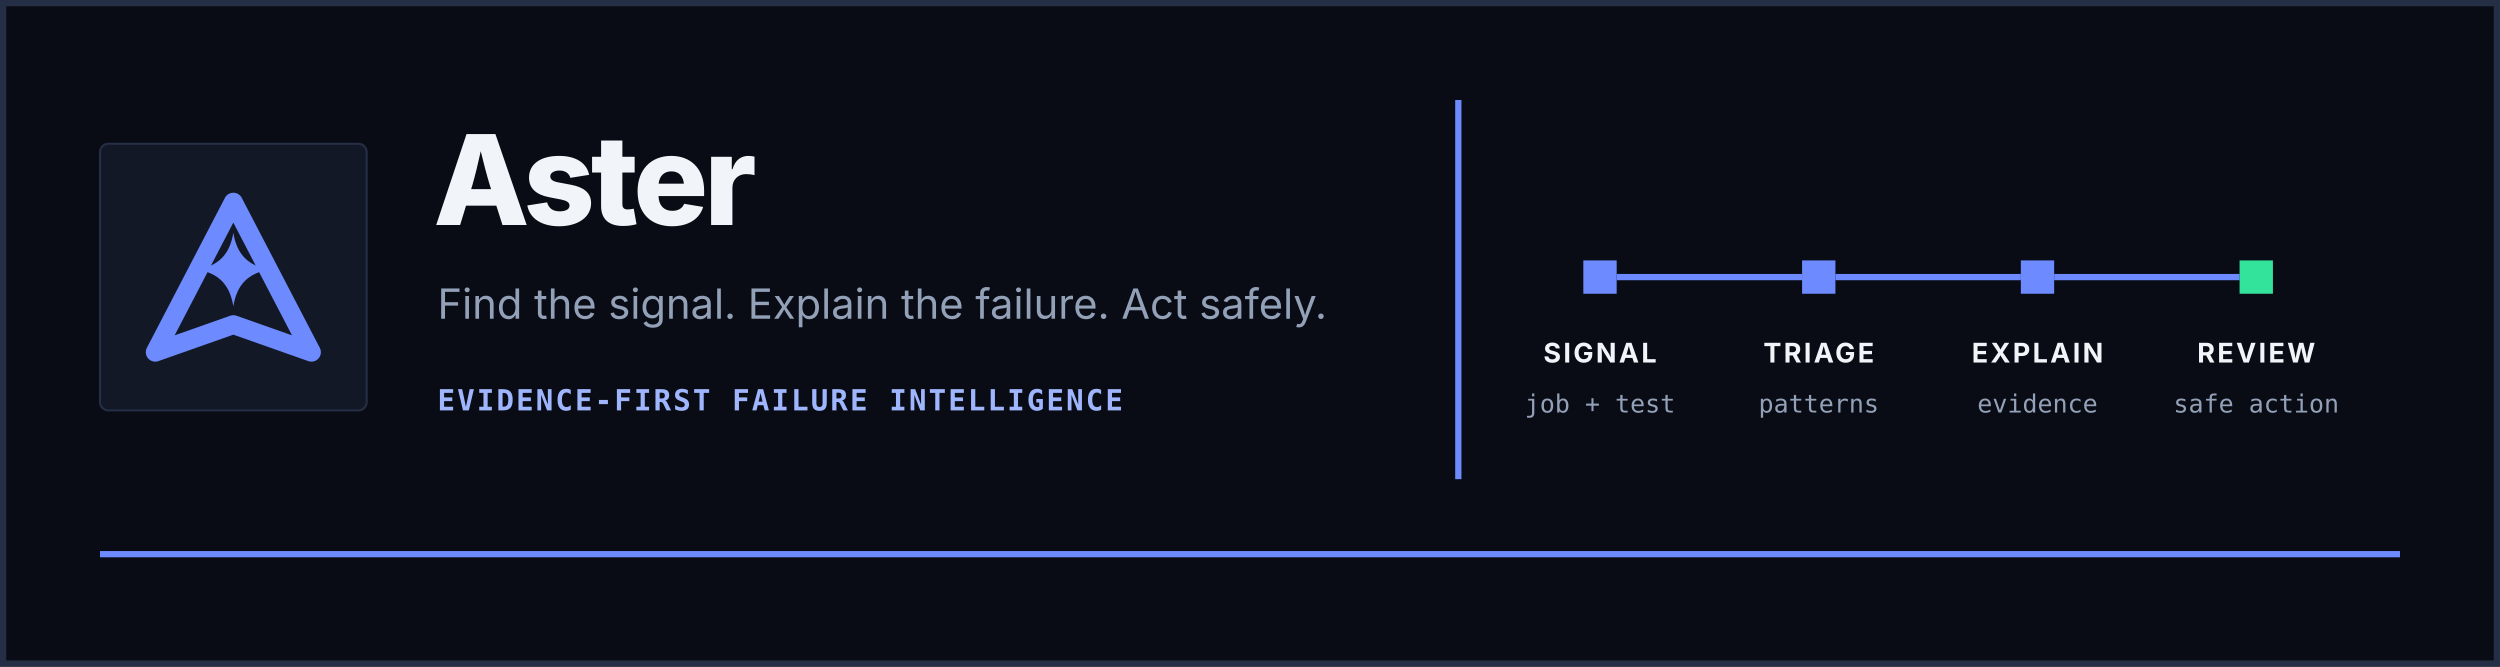
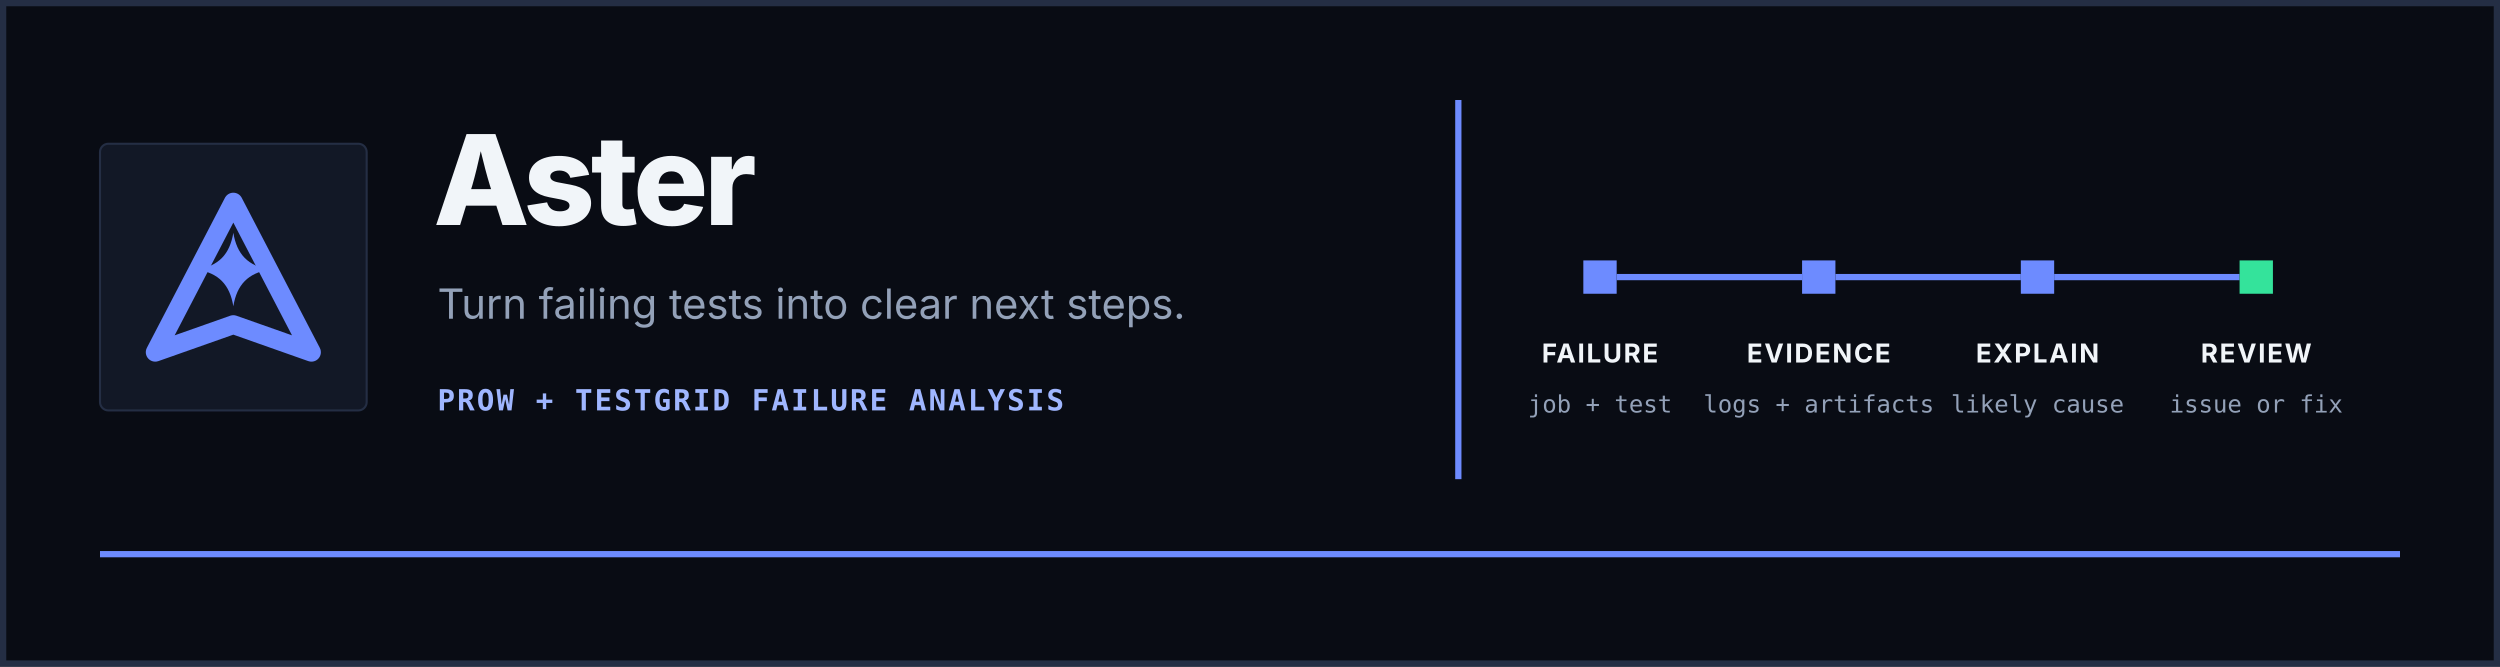
<svg xmlns="http://www.w3.org/2000/svg" width="1200" height="320" viewBox="0 0 1200 320" role="img" aria-labelledby="title desc">
  <rect width="1200" height="320" fill="#090c14" />
  <rect x="1.5" y="1.5" width="1197" height="317" fill="none" stroke="#242e44" stroke-width="3" />
  <rect x="48" y="69" width="128" height="128" rx="4" fill="#121826" stroke="#242e44" />
  <g transform="translate(53.2 78.9) scale(4.9)" color="#6d8bff">
    <path d="M12 3.7 19.65 18.4 12 15.7l-7.65 2.7L12 3.7Z" fill="none" stroke="currentColor" stroke-width="1.85" stroke-linejoin="round" />
    <path d="M12 6.7c.35 2.13 1.45 3.25 3.55 3.6-2.1.35-3.2 1.47-3.55 3.6-.35-2.13-1.45-3.25-3.55-3.6 2.1-.35 3.2-1.47 3.55-3.6Z" fill="currentColor" />
  </g>
  <text x="208" y="108" fill="#f1f5f9" font-family="Inter,Arial,sans-serif" font-size="60" font-weight="760" letter-spacing="-2">Aster</text>
-   <text x="210" y="153" fill="#93a1b8" font-family="Inter,Arial,sans-serif" font-size="20">Find the signal. Explain the failure. Act safely.</text>
-   <text x="210" y="197" fill="#9fb6ff" font-family="ui-monospace,SFMono-Regular,Menlo,monospace" font-size="14" font-weight="700" letter-spacing="1.0">EVIDENCE-FIRST FAILURE INTELLIGENCE</text>
+   <text x="210" y="153" fill="#93a1b8" font-family="Inter,Arial,sans-serif" font-size="20">Turn failing tests into clear next steps.</text>
+   <text x="210" y="197" fill="#9fb6ff" font-family="ui-monospace,SFMono-Regular,Menlo,monospace" font-size="14" font-weight="700" letter-spacing="1">PROW + TESTGRID FAILURE ANALYSIS</text>
  <line x1="700" y1="48" x2="700" y2="230" stroke="#6d8bff" stroke-width="3" />
  <line x1="48" y1="266" x2="1152" y2="266" stroke="#6d8bff" stroke-width="3" />
  <line x1="776" y1="133" x2="865" y2="133" stroke="#6d8bff" stroke-width="3" />
  <line x1="881" y1="133" x2="970" y2="133" stroke="#6d8bff" stroke-width="3" />
  <line x1="986" y1="133" x2="1075" y2="133" stroke="#6d8bff" stroke-width="3" />
  <rect x="760" y="125" width="16" height="16" fill="#6d8bff" />
-   <text x="768" y="174" text-anchor="middle" fill="#f1f5f9" font-family="Inter,Arial,sans-serif" font-size="13" font-weight="700" letter-spacing="1.1">SIGNAL</text>
-   <text x="768" y="198" text-anchor="middle" fill="#93a1b8" font-family="ui-monospace,SFMono-Regular,Menlo,monospace" font-size="12">job + test</text>
+   <text x="768" y="174" text-anchor="middle" fill="#f1f5f9" font-family="Inter,Arial,sans-serif" font-size="12.5" font-weight="700" letter-spacing=".8">FAILURE</text>
+   <text x="768" y="198" text-anchor="middle" fill="#93a1b8" font-family="ui-monospace,SFMono-Regular,Menlo,monospace" font-size="11.5">job + test</text>
  <rect x="865" y="125" width="16" height="16" fill="#6d8bff" />
-   <text x="873" y="174" text-anchor="middle" fill="#f1f5f9" font-family="Inter,Arial,sans-serif" font-size="13" font-weight="700" letter-spacing="1.1">TRIAGE</text>
-   <text x="873" y="198" text-anchor="middle" fill="#93a1b8" font-family="ui-monospace,SFMono-Regular,Menlo,monospace" font-size="12">patterns</text>
+   <text x="873" y="174" text-anchor="middle" fill="#f1f5f9" font-family="Inter,Arial,sans-serif" font-size="12.5" font-weight="700" letter-spacing=".8">EVIDENCE</text>
+   <text x="873" y="198" text-anchor="middle" fill="#93a1b8" font-family="ui-monospace,SFMono-Regular,Menlo,monospace" font-size="11.5">logs + artifacts</text>
  <rect x="970" y="125" width="16" height="16" fill="#6d8bff" />
-   <text x="978" y="174" text-anchor="middle" fill="#f1f5f9" font-family="Inter,Arial,sans-serif" font-size="13" font-weight="700" letter-spacing="1.1">EXPLAIN</text>
-   <text x="978" y="198" text-anchor="middle" fill="#93a1b8" font-family="ui-monospace,SFMono-Regular,Menlo,monospace" font-size="12">evidence</text>
+   <text x="978" y="174" text-anchor="middle" fill="#f1f5f9" font-family="Inter,Arial,sans-serif" font-size="12.5" font-weight="700" letter-spacing=".8">EXPLAIN</text>
+   <text x="978" y="198" text-anchor="middle" fill="#93a1b8" font-family="ui-monospace,SFMono-Regular,Menlo,monospace" font-size="11.5">likely cause</text>
  <rect x="1075" y="125" width="16" height="16" fill="#34e39b" />
-   <text x="1083" y="174" text-anchor="middle" fill="#f1f5f9" font-family="Inter,Arial,sans-serif" font-size="13" font-weight="700" letter-spacing="1.1">REVIEW</text>
-   <text x="1083" y="198" text-anchor="middle" fill="#93a1b8" font-family="ui-monospace,SFMono-Regular,Menlo,monospace" font-size="12">safe action</text>
+   <text x="1083" y="174" text-anchor="middle" fill="#f1f5f9" font-family="Inter,Arial,sans-serif" font-size="12.5" font-weight="700" letter-spacing=".8">REVIEW</text>
+   <text x="1083" y="198" text-anchor="middle" fill="#93a1b8" font-family="ui-monospace,SFMono-Regular,Menlo,monospace" font-size="11.5">issue or fix</text>
</svg>
